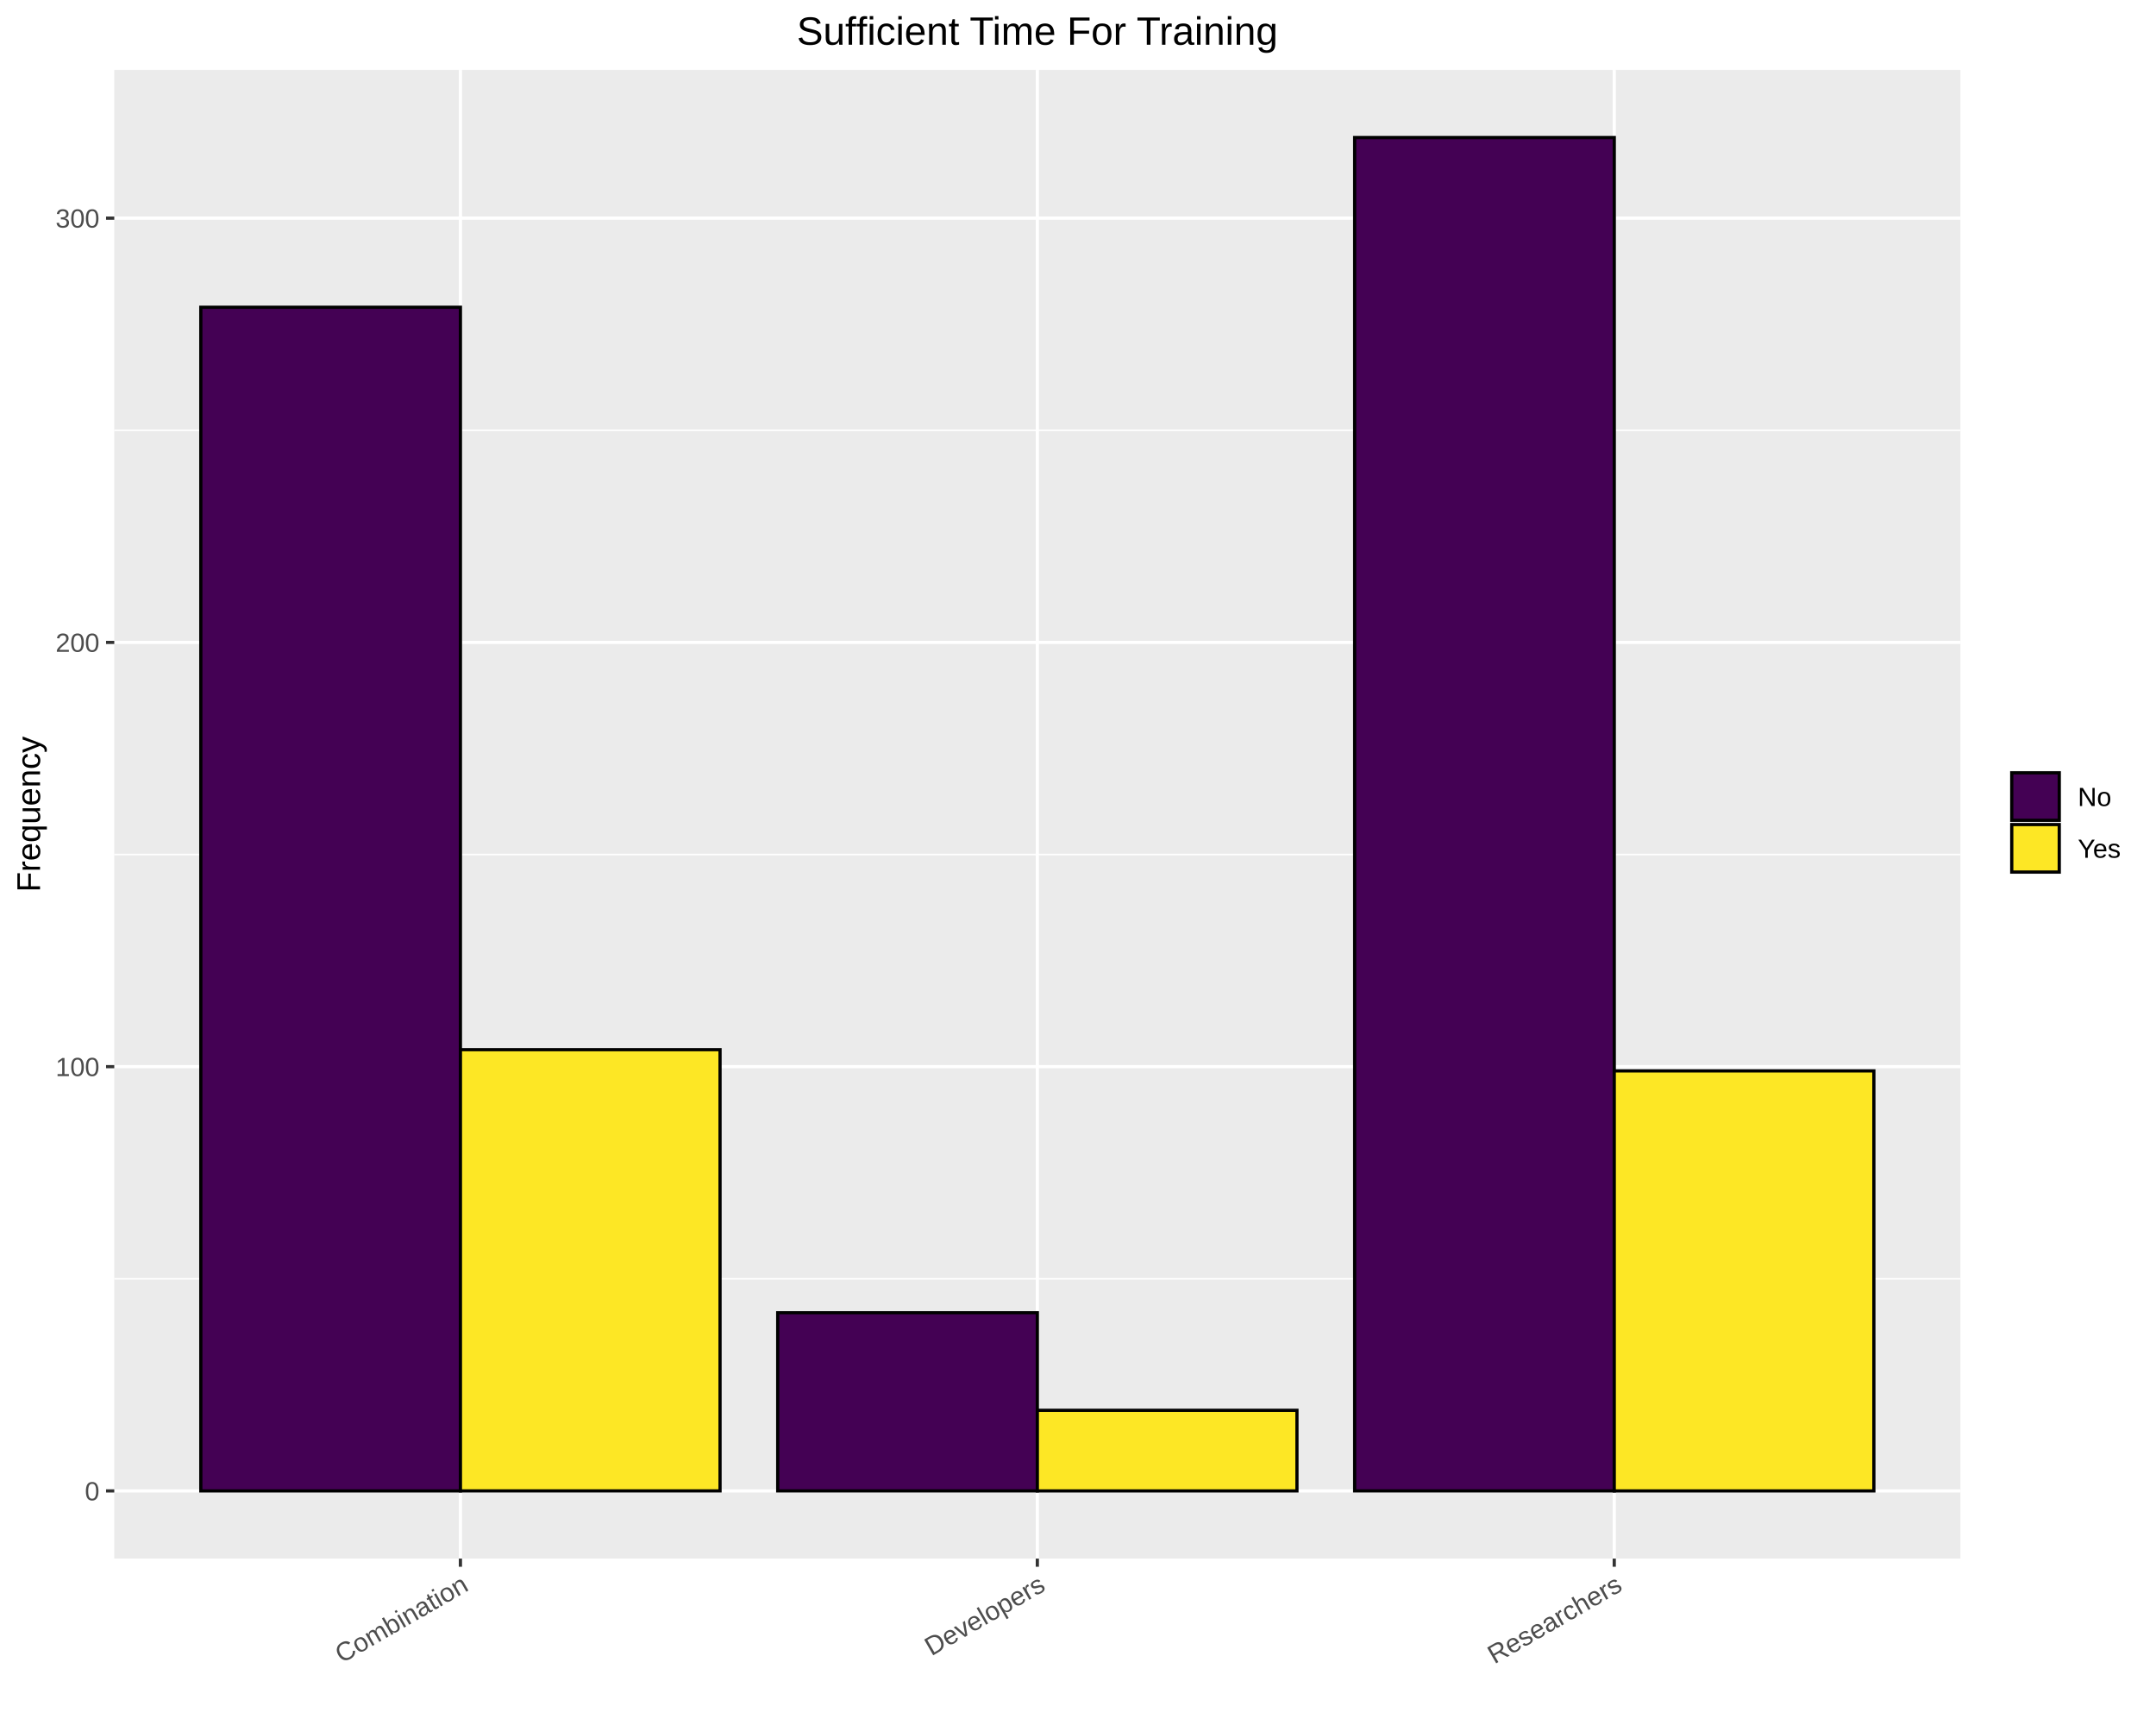
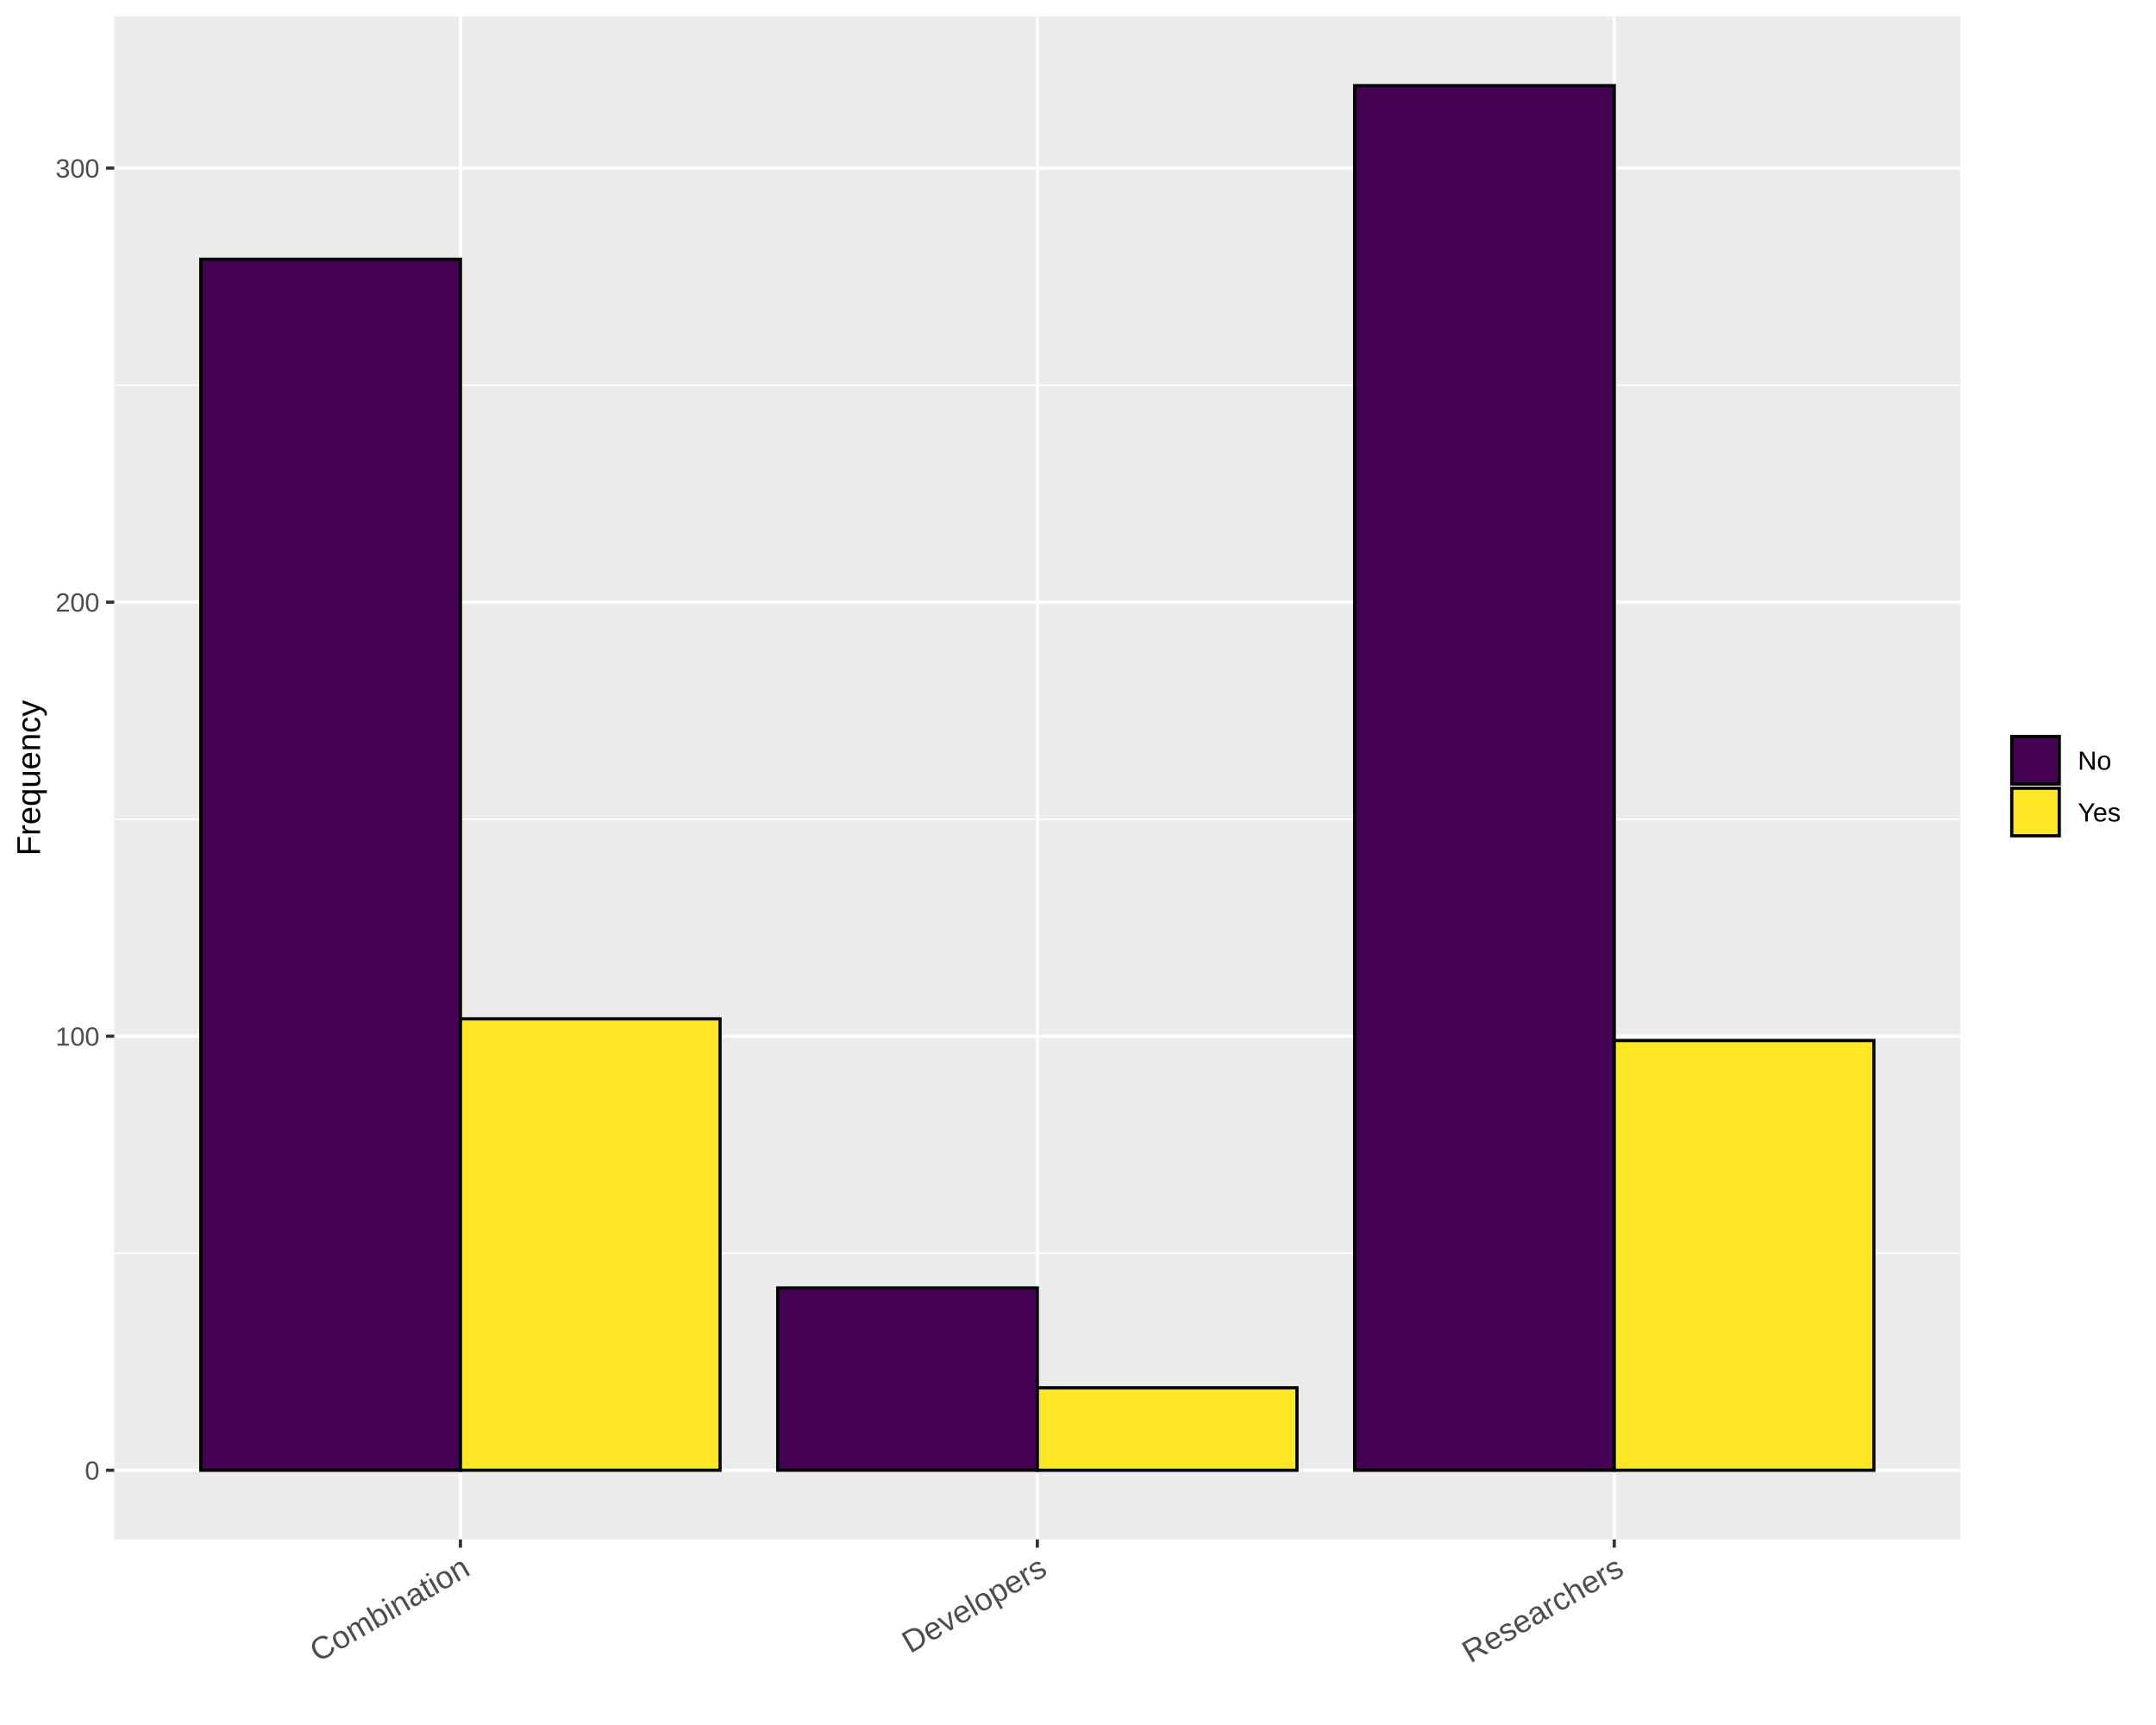
<svg xmlns="http://www.w3.org/2000/svg" class="svglite" width="720.00pt" height="576.00pt" viewBox="0 0 720.00 576.00">
  <defs>
    <style type="text/css">
    .svglite line, .svglite polyline, .svglite polygon, .svglite path, .svglite rect, .svglite circle {
      fill: none;
      stroke: #000000;
      stroke-linecap: round;
      stroke-linejoin: round;
      stroke-miterlimit: 10.00;
    }
    .svglite text {
      white-space: pre;
    }
  </style>
  </defs>
  <rect width="100%" height="100%" style="stroke: none; fill: #FFFFFF;" />
  <defs>
    <clipPath id="cpMC4wMHw3MjAuMDB8MC4wMHw1NzYuMDA=">
      <rect x="0.00" y="0.00" width="720.00" height="576.00" />
    </clipPath>
  </defs>
  <g clip-path="url(#cpMC4wMHw3MjAuMDB8MC4wMHw1NzYuMDA=)">
    <rect x="0.00" y="0.00" width="720.00" height="576.00" style="stroke-width: 1.07; stroke: #FFFFFF; fill: #FFFFFF;" />
  </g>
  <defs>
-     <clipPath id="cpMzguMTZ8NjU0LjY4fDIzLjM0fDUyMC40Mw==">
-       <rect x="38.16" y="23.34" width="616.52" height="497.09" />
+     <clipPath id="cpMzguMTZ8NjU0LjY4fDUuNDh8NTE0LjA1">
+       <rect x="38.16" y="5.48" width="616.52" height="508.57" />
    </clipPath>
  </defs>
-   <g clip-path="url(#cpMzguMTZ8NjU0LjY4fDIzLjM0fDUyMC40Mw==)">
-     <rect x="38.16" y="23.34" width="616.52" height="497.09" style="stroke-width: 1.07; stroke: none; fill: #EBEBEB;" />
-     <polyline points="38.16,427.00 654.68,427.00 " style="stroke-width: 0.53; stroke: #FFFFFF; stroke-linecap: butt;" />
-     <polyline points="38.16,285.34 654.68,285.34 " style="stroke-width: 0.53; stroke: #FFFFFF; stroke-linecap: butt;" />
-     <polyline points="38.16,143.68 654.68,143.68 " style="stroke-width: 0.53; stroke: #FFFFFF; stroke-linecap: butt;" />
-     <polyline points="38.16,497.83 654.68,497.83 " style="stroke-width: 1.07; stroke: #FFFFFF; stroke-linecap: butt;" />
-     <polyline points="38.16,356.17 654.68,356.17 " style="stroke-width: 1.07; stroke: #FFFFFF; stroke-linecap: butt;" />
-     <polyline points="38.16,214.51 654.68,214.51 " style="stroke-width: 1.07; stroke: #FFFFFF; stroke-linecap: butt;" />
-     <polyline points="38.16,72.85 654.68,72.85 " style="stroke-width: 1.07; stroke: #FFFFFF; stroke-linecap: butt;" />
-     <polyline points="153.76,520.43 153.76,23.34 " style="stroke-width: 1.07; stroke: #FFFFFF; stroke-linecap: butt;" />
-     <polyline points="346.42,520.43 346.42,23.34 " style="stroke-width: 1.07; stroke: #FFFFFF; stroke-linecap: butt;" />
-     <polyline points="539.08,520.43 539.08,23.34 " style="stroke-width: 1.07; stroke: #FFFFFF; stroke-linecap: butt;" />
-     <rect x="67.06" y="102.60" width="86.70" height="395.24" style="stroke-width: 1.07; stroke-linecap: square; stroke-linejoin: miter; fill: #440154;" />
-     <rect x="153.76" y="350.50" width="86.70" height="147.33" style="stroke-width: 1.07; stroke-linecap: square; stroke-linejoin: miter; fill: #FDE725;" />
-     <rect x="259.72" y="438.33" width="86.70" height="59.50" style="stroke-width: 1.07; stroke-linecap: square; stroke-linejoin: miter; fill: #440154;" />
-     <rect x="346.42" y="470.92" width="86.70" height="26.92" style="stroke-width: 1.07; stroke-linecap: square; stroke-linejoin: miter; fill: #FDE725;" />
-     <rect x="452.39" y="45.93" width="86.70" height="451.90" style="stroke-width: 1.07; stroke-linecap: square; stroke-linejoin: miter; fill: #440154;" />
-     <rect x="539.08" y="357.59" width="86.70" height="140.25" style="stroke-width: 1.07; stroke-linecap: square; stroke-linejoin: miter; fill: #FDE725;" />
+   <g clip-path="url(#cpMzguMTZ8NjU0LjY4fDUuNDh8NTE0LjA1)">
+     <rect x="38.16" y="5.48" width="616.52" height="508.57" style="stroke-width: 1.07; stroke: none; fill: #EBEBEB;" />
+     <polyline points="38.16,418.47 654.68,418.47 " style="stroke-width: 0.53; stroke: #FFFFFF; stroke-linecap: butt;" />
+     <polyline points="38.16,273.53 654.68,273.53 " style="stroke-width: 0.53; stroke: #FFFFFF; stroke-linecap: butt;" />
+     <polyline points="38.16,128.60 654.68,128.60 " style="stroke-width: 0.53; stroke: #FFFFFF; stroke-linecap: butt;" />
+     <polyline points="38.16,490.94 654.68,490.94 " style="stroke-width: 1.07; stroke: #FFFFFF; stroke-linecap: butt;" />
+     <polyline points="38.16,346.00 654.68,346.00 " style="stroke-width: 1.07; stroke: #FFFFFF; stroke-linecap: butt;" />
+     <polyline points="38.16,201.07 654.68,201.07 " style="stroke-width: 1.07; stroke: #FFFFFF; stroke-linecap: butt;" />
+     <polyline points="38.16,56.13 654.68,56.13 " style="stroke-width: 1.07; stroke: #FFFFFF; stroke-linecap: butt;" />
+     <polyline points="153.76,514.05 153.76,5.48 " style="stroke-width: 1.07; stroke: #FFFFFF; stroke-linecap: butt;" />
+     <polyline points="346.42,514.05 346.42,5.48 " style="stroke-width: 1.07; stroke: #FFFFFF; stroke-linecap: butt;" />
+     <polyline points="539.08,514.05 539.08,5.48 " style="stroke-width: 1.07; stroke: #FFFFFF; stroke-linecap: butt;" />
+     <rect x="67.06" y="86.57" width="86.70" height="404.37" style="stroke-width: 1.07; stroke-linecap: square; stroke-linejoin: miter; fill: #440154;" />
+     <rect x="153.76" y="340.20" width="86.70" height="150.73" style="stroke-width: 1.07; stroke-linecap: square; stroke-linejoin: miter; fill: #FDE725;" />
+     <rect x="259.72" y="430.06" width="86.70" height="60.87" style="stroke-width: 1.07; stroke-linecap: square; stroke-linejoin: miter; fill: #440154;" />
+     <rect x="346.42" y="463.40" width="86.70" height="27.54" style="stroke-width: 1.07; stroke-linecap: square; stroke-linejoin: miter; fill: #FDE725;" />
+     <rect x="452.39" y="28.60" width="86.70" height="462.34" style="stroke-width: 1.07; stroke-linecap: square; stroke-linejoin: miter; fill: #440154;" />
+     <rect x="539.08" y="347.45" width="86.70" height="143.48" style="stroke-width: 1.07; stroke-linecap: square; stroke-linejoin: miter; fill: #FDE725;" />
  </g>
  <g clip-path="url(#cpMC4wMHw3MjAuMDB8MC4wMHw1NzYuMDA=)">
-     <text x="33.23" y="500.99" text-anchor="end" style="font-size: 8.80px;fill: #4D4D4D; font-family: &quot;Arial&quot;;" textLength="4.90px" lengthAdjust="spacingAndGlyphs">0</text>
-     <text x="33.23" y="359.32" text-anchor="end" style="font-size: 8.80px;fill: #4D4D4D; font-family: &quot;Arial&quot;;" textLength="14.69px" lengthAdjust="spacingAndGlyphs">100</text>
-     <text x="33.23" y="217.66" text-anchor="end" style="font-size: 8.80px;fill: #4D4D4D; font-family: &quot;Arial&quot;;" textLength="14.69px" lengthAdjust="spacingAndGlyphs">200</text>
-     <text x="33.23" y="76.00" text-anchor="end" style="font-size: 8.80px;fill: #4D4D4D; font-family: &quot;Arial&quot;;" textLength="14.69px" lengthAdjust="spacingAndGlyphs">300</text>
-     <polyline points="35.42,497.83 38.16,497.83 " style="stroke-width: 1.07; stroke: #333333; stroke-linecap: butt;" />
-     <polyline points="35.42,356.17 38.16,356.17 " style="stroke-width: 1.07; stroke: #333333; stroke-linecap: butt;" />
-     <polyline points="35.42,214.51 38.16,214.51 " style="stroke-width: 1.07; stroke: #333333; stroke-linecap: butt;" />
-     <polyline points="35.42,72.85 38.16,72.85 " style="stroke-width: 1.07; stroke: #333333; stroke-linecap: butt;" />
-     <polyline points="153.76,523.17 153.76,520.43 " style="stroke-width: 1.07; stroke: #333333; stroke-linecap: butt;" />
-     <polyline points="346.42,523.17 346.42,520.43 " style="stroke-width: 1.07; stroke: #333333; stroke-linecap: butt;" />
-     <polyline points="539.08,523.17 539.08,520.43 " style="stroke-width: 1.07; stroke: #333333; stroke-linecap: butt;" />
-     <text transform="translate(156.91,530.82) rotate(-30)" text-anchor="end" style="font-size: 8.80px;fill: #4D4D4D; font-family: &quot;Arial&quot;;" textLength="49.40px" lengthAdjust="spacingAndGlyphs">Combination</text>
-     <text transform="translate(349.58,530.82) rotate(-30)" text-anchor="end" style="font-size: 8.80px;fill: #4D4D4D; font-family: &quot;Arial&quot;;" textLength="44.51px" lengthAdjust="spacingAndGlyphs">Developers</text>
-     <text transform="translate(542.24,530.82) rotate(-30)" text-anchor="end" style="font-size: 8.80px;fill: #4D4D4D; font-family: &quot;Arial&quot;;" textLength="49.89px" lengthAdjust="spacingAndGlyphs">Researchers</text>
-     <text transform="translate(13.37,271.88) rotate(-90)" text-anchor="middle" style="font-size: 11.00px; font-family: &quot;Arial&quot;;" textLength="51.98px" lengthAdjust="spacingAndGlyphs">Frequency</text>
-     <rect x="665.64" y="246.38" width="48.88" height="51.00" style="stroke-width: 1.07; stroke: none; fill: #FFFFFF;" />
-     <rect x="671.12" y="257.34" width="17.28" height="17.28" style="stroke-width: 1.07; stroke: none; fill: #F2F2F2;" />
-     <rect x="671.83" y="258.05" width="15.86" height="15.86" style="stroke-width: 1.07; stroke-linecap: square; stroke-linejoin: miter; fill: #440154;" />
-     <rect x="671.12" y="274.62" width="17.28" height="17.28" style="stroke-width: 1.07; stroke: none; fill: #F2F2F2;" />
-     <rect x="671.83" y="275.33" width="15.86" height="15.86" style="stroke-width: 1.07; stroke-linecap: square; stroke-linejoin: miter; fill: #FDE725;" />
-     <text x="693.88" y="269.14" style="font-size: 8.80px; font-family: &quot;Arial&quot;;" textLength="11.25px" lengthAdjust="spacingAndGlyphs">No</text>
-     <text x="693.88" y="286.42" style="font-size: 8.80px; font-family: &quot;Arial&quot;;" textLength="15.16px" lengthAdjust="spacingAndGlyphs">Yes</text>
-     <text x="346.42" y="14.94" text-anchor="middle" style="font-size: 13.20px; font-family: &quot;Arial&quot;;" textLength="162.01px" lengthAdjust="spacingAndGlyphs">Sufﬁcient Time For Training</text>
+     <text x="33.23" y="494.09" text-anchor="end" style="font-size: 8.80px;fill: #4D4D4D; font-family: &quot;Arial&quot;;" textLength="4.90px" lengthAdjust="spacingAndGlyphs">0</text>
+     <text x="33.23" y="349.16" text-anchor="end" style="font-size: 8.80px;fill: #4D4D4D; font-family: &quot;Arial&quot;;" textLength="14.69px" lengthAdjust="spacingAndGlyphs">100</text>
+     <text x="33.23" y="204.22" text-anchor="end" style="font-size: 8.80px;fill: #4D4D4D; font-family: &quot;Arial&quot;;" textLength="14.69px" lengthAdjust="spacingAndGlyphs">200</text>
+     <text x="33.23" y="59.29" text-anchor="end" style="font-size: 8.80px;fill: #4D4D4D; font-family: &quot;Arial&quot;;" textLength="14.69px" lengthAdjust="spacingAndGlyphs">300</text>
+     <polyline points="35.42,490.94 38.16,490.94 " style="stroke-width: 1.07; stroke: #333333; stroke-linecap: butt;" />
+     <polyline points="35.42,346.00 38.16,346.00 " style="stroke-width: 1.07; stroke: #333333; stroke-linecap: butt;" />
+     <polyline points="35.42,201.07 38.16,201.07 " style="stroke-width: 1.07; stroke: #333333; stroke-linecap: butt;" />
+     <polyline points="35.42,56.13 38.16,56.13 " style="stroke-width: 1.07; stroke: #333333; stroke-linecap: butt;" />
+     <polyline points="153.76,516.79 153.76,514.05 " style="stroke-width: 1.07; stroke: #333333; stroke-linecap: butt;" />
+     <polyline points="346.42,516.79 346.42,514.05 " style="stroke-width: 1.07; stroke: #333333; stroke-linecap: butt;" />
+     <polyline points="539.08,516.79 539.08,514.05 " style="stroke-width: 1.07; stroke: #333333; stroke-linecap: butt;" />
+     <text transform="translate(157.54,525.54) rotate(-30)" text-anchor="end" style="font-size: 10.56px;fill: #4D4D4D; font-family: &quot;Arial&quot;;" textLength="59.22px" lengthAdjust="spacingAndGlyphs">Combination</text>
+     <text transform="translate(350.21,525.54) rotate(-30)" text-anchor="end" style="font-size: 10.56px;fill: #4D4D4D; font-family: &quot;Arial&quot;;" textLength="53.35px" lengthAdjust="spacingAndGlyphs">Developers</text>
+     <text transform="translate(542.87,525.54) rotate(-30)" text-anchor="end" style="font-size: 10.56px;fill: #4D4D4D; font-family: &quot;Arial&quot;;" textLength="59.80px" lengthAdjust="spacingAndGlyphs">Researchers</text>
+     <text transform="translate(13.37,259.77) rotate(-90)" text-anchor="middle" style="font-size: 11.00px; font-family: &quot;Arial&quot;;" textLength="51.98px" lengthAdjust="spacingAndGlyphs">Frequency</text>
+     <rect x="665.64" y="234.27" width="48.88" height="51.00" style="stroke-width: 1.07; stroke: none; fill: #FFFFFF;" />
+     <rect x="671.12" y="245.23" width="17.28" height="17.28" style="stroke-width: 1.07; stroke: none; fill: #F2F2F2;" />
+     <rect x="671.83" y="245.93" width="15.86" height="15.86" style="stroke-width: 1.07; stroke-linecap: square; stroke-linejoin: miter; fill: #440154;" />
+     <rect x="671.12" y="262.51" width="17.28" height="17.28" style="stroke-width: 1.07; stroke: none; fill: #F2F2F2;" />
+     <rect x="671.83" y="263.21" width="15.86" height="15.86" style="stroke-width: 1.07; stroke-linecap: square; stroke-linejoin: miter; fill: #FDE725;" />
+     <text x="693.88" y="257.02" style="font-size: 8.80px; font-family: &quot;Arial&quot;;" textLength="11.25px" lengthAdjust="spacingAndGlyphs">No</text>
+     <text x="693.88" y="274.30" style="font-size: 8.80px; font-family: &quot;Arial&quot;;" textLength="15.16px" lengthAdjust="spacingAndGlyphs">Yes</text>
  </g>
</svg>
